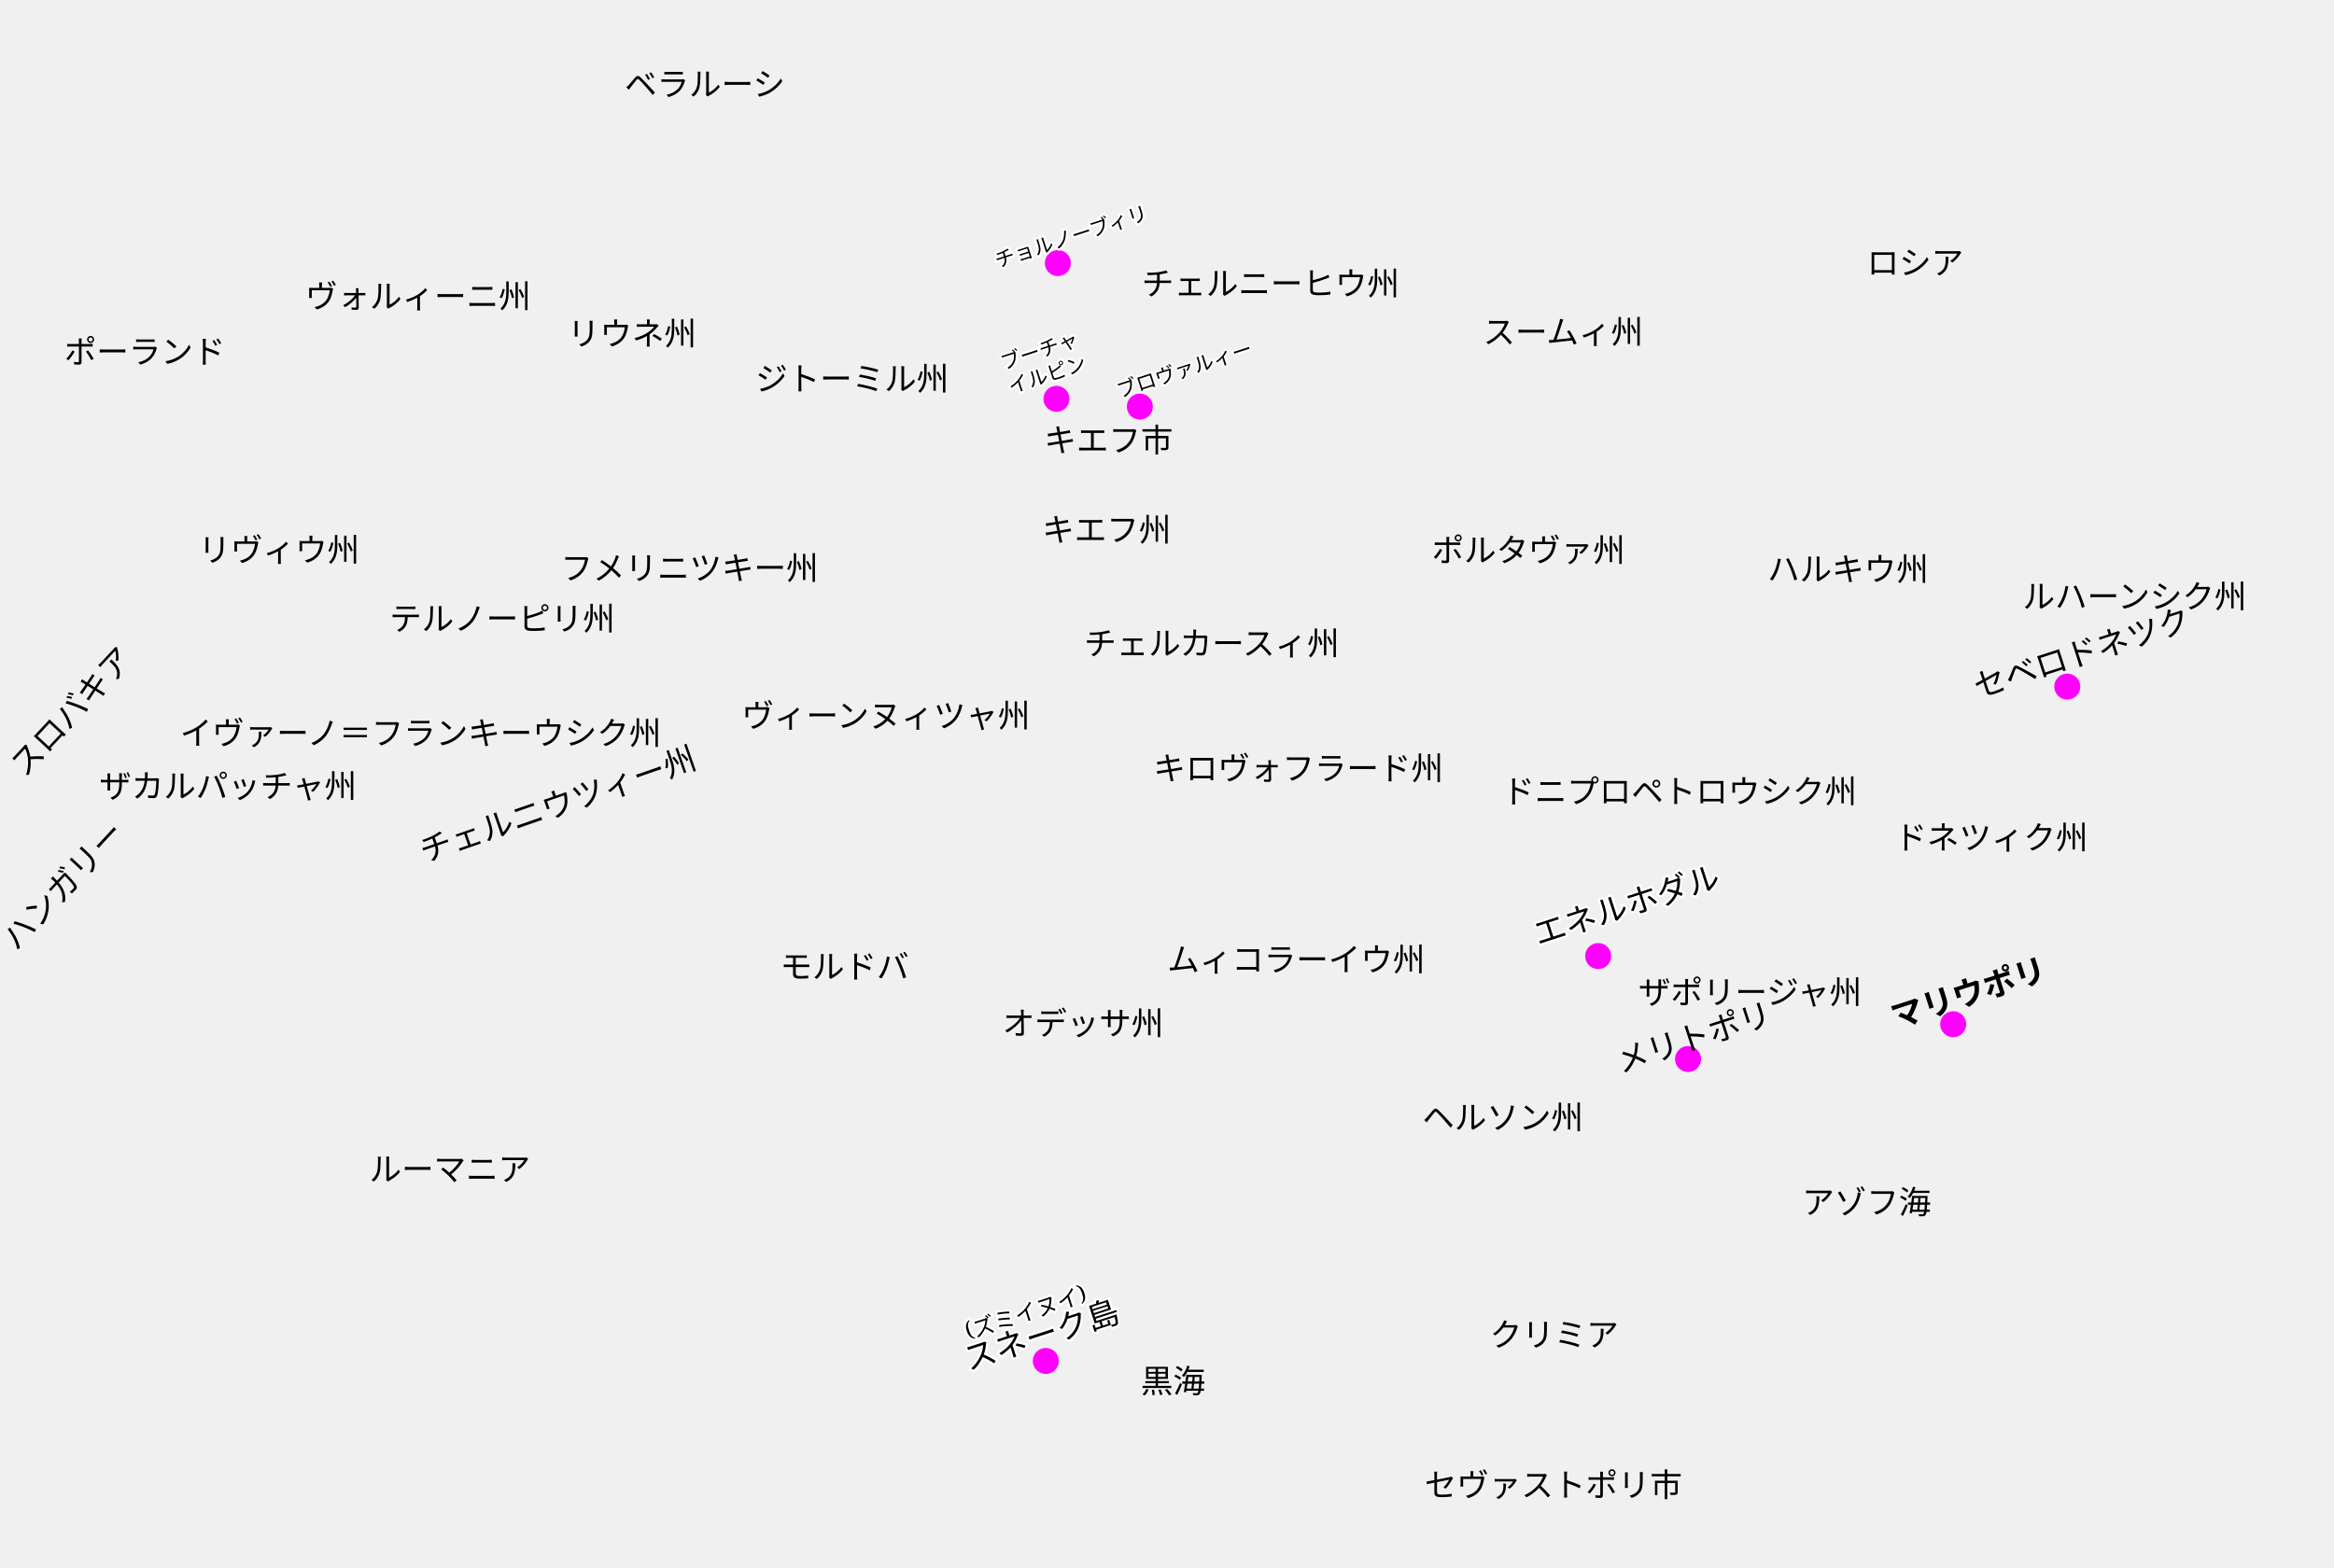
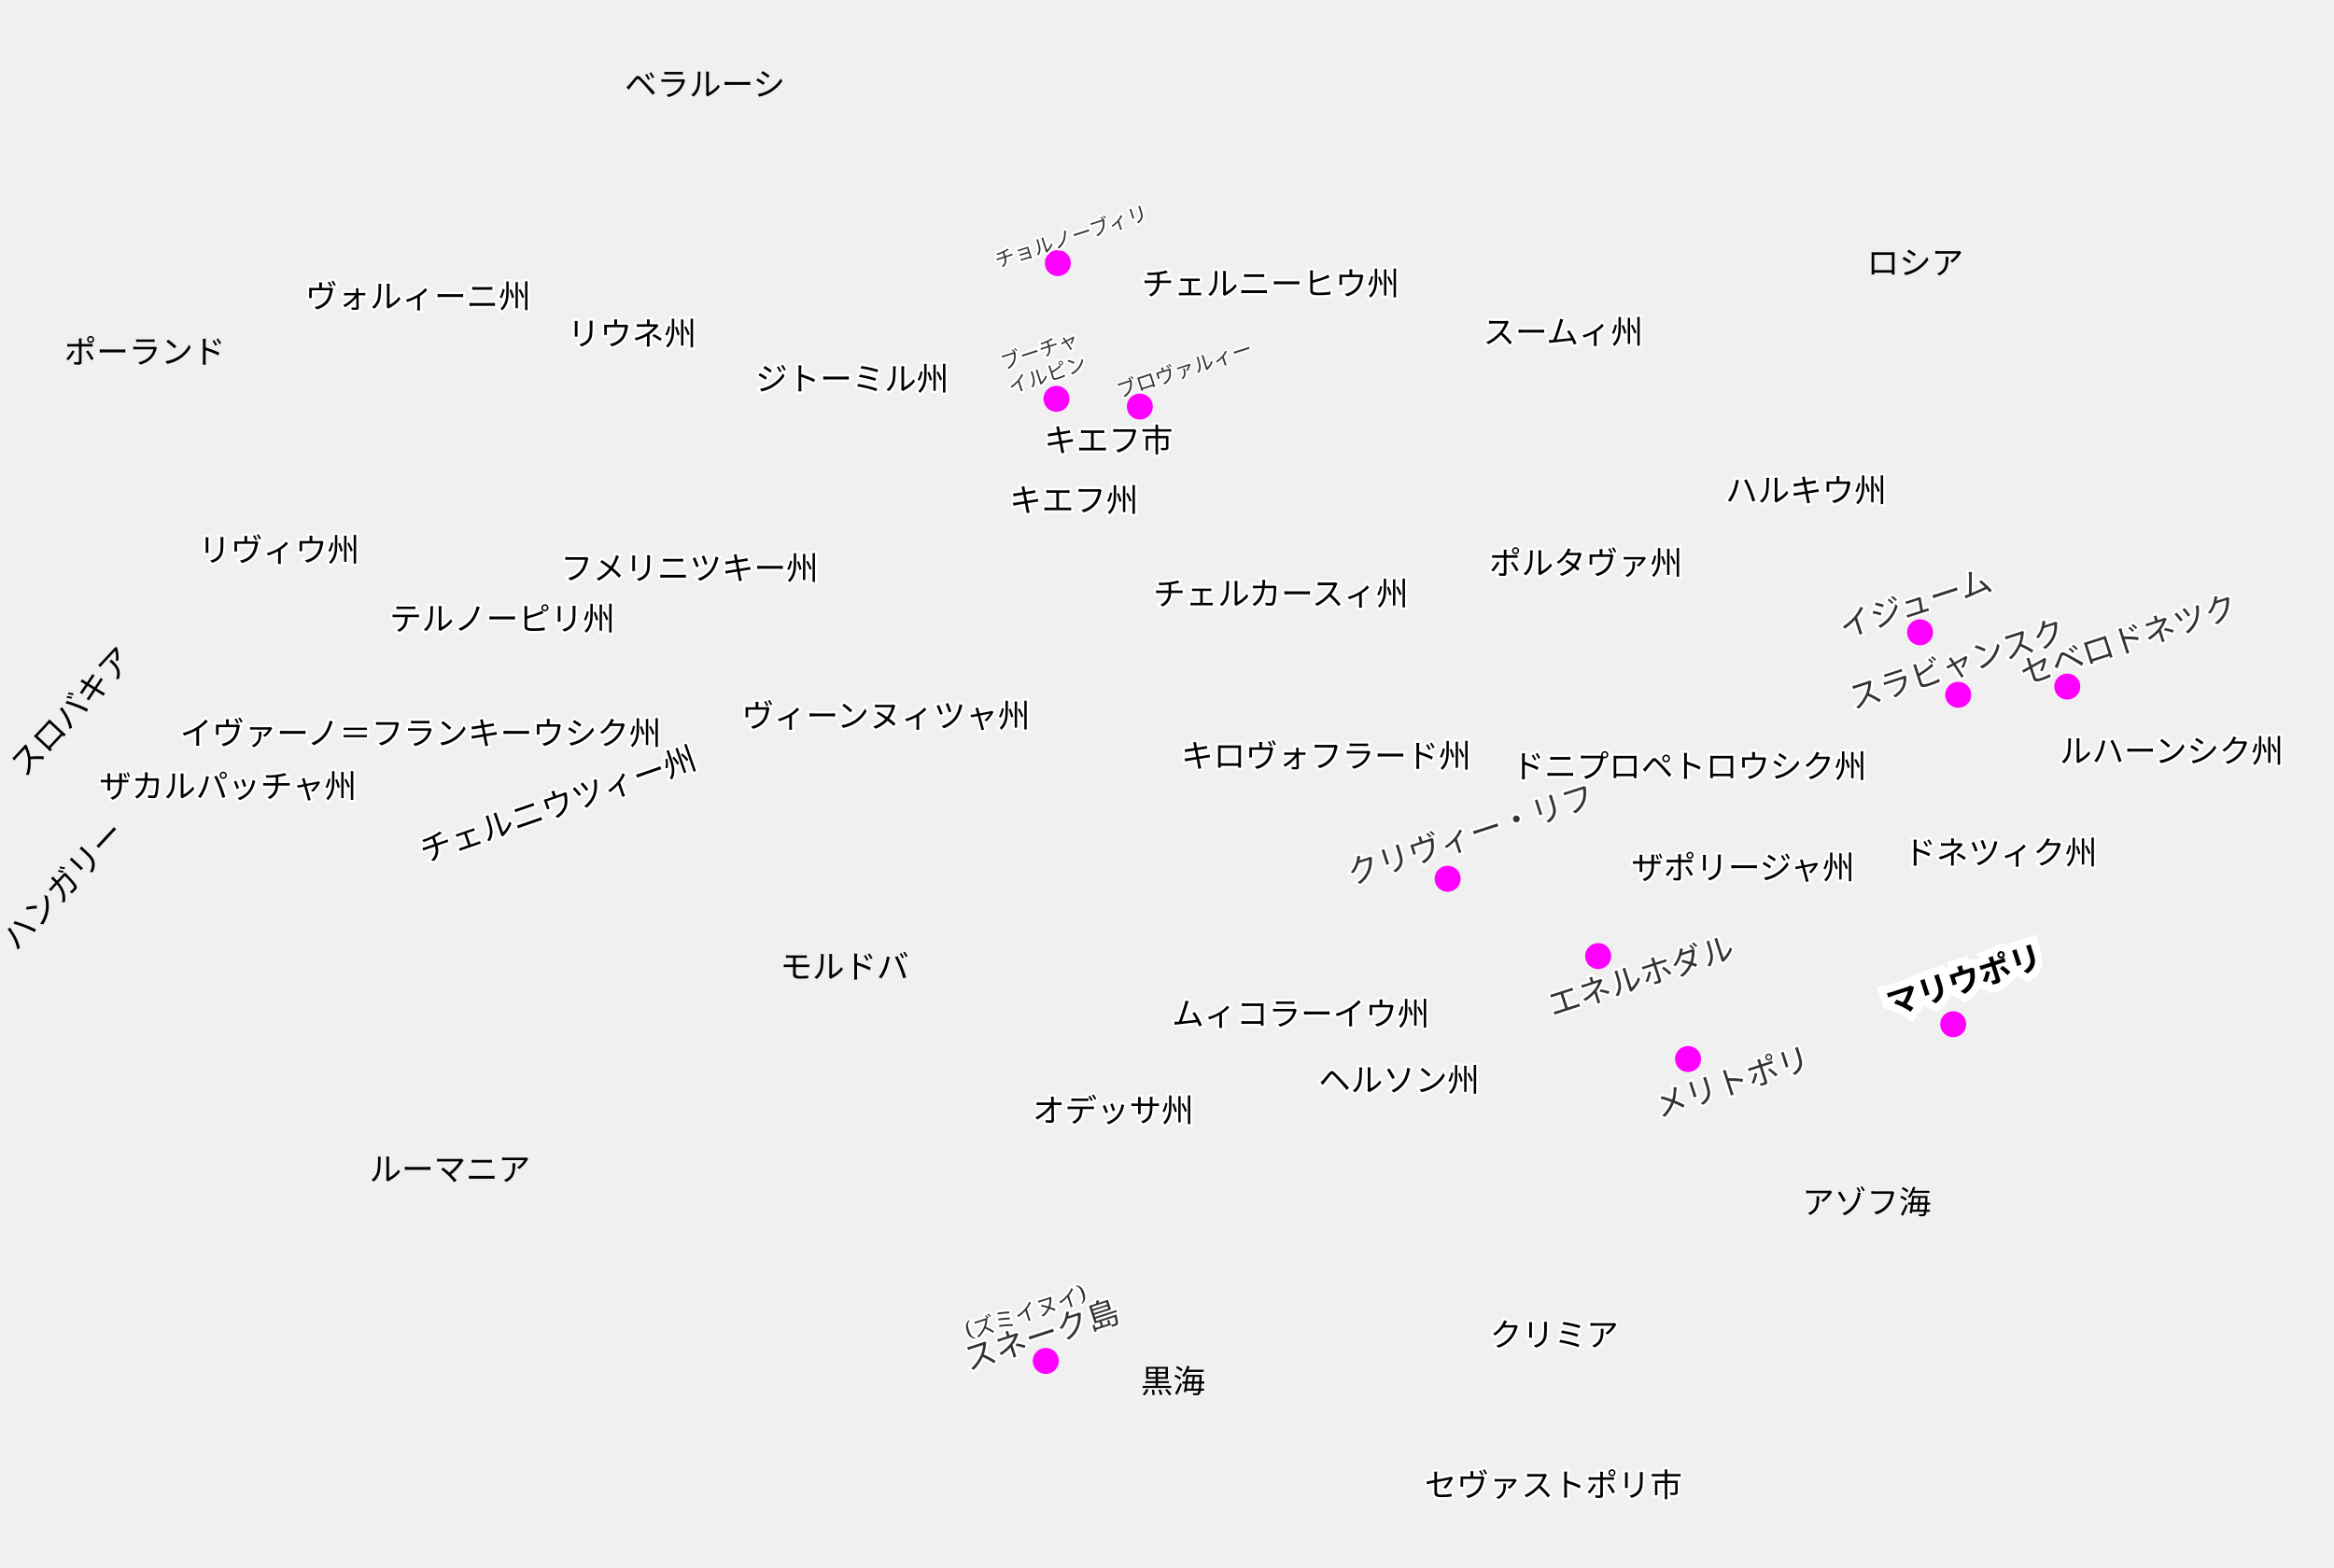
<svg xmlns="http://www.w3.org/2000/svg" version="1.1" id="Ukraine" x="0px" y="0px" width="1545.703px" height="1038.492px" viewBox="0 0 1545.703 1038.492" enable-background="new 0 0 1545.703 1038.492" xml:space="preserve">
  <defs id="defs391" />
  <g id="layer2" style="display:inline">
-     <g id="g1867">
-       <text xml:space="preserve" style="font-style:normal;font-variant:normal;font-weight:normal;font-stretch:normal;font-size:21.333px;line-height:1.25;font-family:sans-serif;-inkscape-font-specification:'sans-serif, Normal';font-variant-ligatures:normal;font-variant-caps:normal;font-variant-numeric:normal;font-variant-east-asian:normal" x="491.257" y="481.766" id="text7483">
+     <g id="g1867" style="stroke:#ffffff;paint-order:markers stroke fill;stroke-width:3;stroke-miterlimit:4;stroke-dasharray:none;stroke-opacity:0.999">
+       <text xml:space="preserve" style="font-style:normal;font-variant:normal;font-weight:normal;font-stretch:normal;font-size:21.333px;line-height:1.25;font-family:sans-serif;-inkscape-font-specification:'sans-serif, Normal';font-variant-ligatures:normal;font-variant-caps:normal;font-variant-numeric:normal;font-variant-east-asian:normal;stroke:#ffffff;paint-order:markers stroke fill;stroke-width:3;stroke-miterlimit:4;stroke-dasharray:none;stroke-opacity:0.999" x="491.257" y="481.766" id="text7483">
        <tspan id="tspan7481" x="491.257" y="481.766">ヴィーンヌィツャ州</tspan>
      </text>
-       <text xml:space="preserve" style="font-style:normal;font-variant:normal;font-weight:normal;font-stretch:normal;font-size:21.333px;line-height:1.25;font-family:sans-serif;-inkscape-font-specification:'sans-serif, Normal';font-variant-ligatures:normal;font-variant-caps:normal;font-variant-numeric:normal;font-variant-east-asian:normal" x="202.252" y="203.974" id="text8931">
+       <text xml:space="preserve" style="font-style:normal;font-variant:normal;font-weight:normal;font-stretch:normal;font-size:21.333px;line-height:1.25;font-family:sans-serif;-inkscape-font-specification:'sans-serif, Normal';font-variant-ligatures:normal;font-variant-caps:normal;font-variant-numeric:normal;font-variant-east-asian:normal;stroke:#ffffff;paint-order:markers stroke fill;stroke-width:3;stroke-miterlimit:4;stroke-dasharray:none;stroke-opacity:0.999" x="202.252" y="203.974" id="text8931">
        <tspan id="tspan8951" x="202.252" y="203.974">ヴォルィーニ州</tspan>
      </text>
-       <text xml:space="preserve" style="font-style:normal;font-variant:normal;font-weight:normal;font-stretch:normal;font-size:21.333px;line-height:1.25;font-family:sans-serif;-inkscape-font-specification:'sans-serif, Normal';font-variant-ligatures:normal;font-variant-caps:normal;font-variant-numeric:normal;font-variant-east-asian:normal" x="995.024" y="531.946" id="text1195">
-         <tspan id="tspan1215" x="995.024" y="531.946">ドニプロペトロウシク州</tspan>
+       <text xml:space="preserve" style="font-style:normal;font-variant:normal;font-weight:normal;font-stretch:normal;font-size:21.333px;line-height:1.25;font-family:sans-serif;-inkscape-font-specification:'sans-serif, Normal';font-variant-ligatures:normal;font-variant-caps:normal;font-variant-numeric:normal;font-variant-east-asian:normal;stroke:#ffffff;paint-order:markers stroke fill;stroke-width:3;stroke-miterlimit:4;stroke-dasharray:none;stroke-opacity:0.999" x="1001.496" y="515.273" id="text1195">
+         <tspan id="tspan1215" x="1001.496" y="515.273">ドニプロペトロウシク州</tspan>
      </text>
-       <text xml:space="preserve" style="font-style:normal;font-variant:normal;font-weight:normal;font-stretch:normal;font-size:21.333px;line-height:1.25;font-family:sans-serif;-inkscape-font-specification:'sans-serif, Normal';font-variant-ligatures:normal;font-variant-caps:normal;font-variant-numeric:normal;font-variant-east-asian:normal" x="1254.782" y="562.503" id="text1219">
-         <tspan id="tspan1239" x="1254.782" y="562.503">ドネツィク州</tspan>
+       <text xml:space="preserve" style="font-style:normal;font-variant:normal;font-weight:normal;font-stretch:normal;font-size:21.333px;line-height:1.25;font-family:sans-serif;-inkscape-font-specification:'sans-serif, Normal';font-variant-ligatures:normal;font-variant-caps:normal;font-variant-numeric:normal;font-variant-east-asian:normal;stroke:#ffffff;paint-order:markers stroke fill;stroke-width:3;stroke-miterlimit:4;stroke-dasharray:none;stroke-opacity:0.999" x="1260.914" y="572.469" id="text1219">
+         <tspan id="tspan1239" x="1260.914" y="572.469">ドネツィク州</tspan>
      </text>
-       <text xml:space="preserve" style="font-style:normal;font-variant:normal;font-weight:normal;font-stretch:normal;font-size:21.333px;line-height:1.25;font-family:sans-serif;-inkscape-font-specification:'sans-serif, Normal';font-variant-ligatures:normal;font-variant-caps:normal;font-variant-numeric:normal;font-variant-east-asian:normal" x="500.346" y="258.593" id="text1243">
+       <text xml:space="preserve" style="font-style:normal;font-variant:normal;font-weight:normal;font-stretch:normal;font-size:21.333px;line-height:1.25;font-family:sans-serif;-inkscape-font-specification:'sans-serif, Normal';font-variant-ligatures:normal;font-variant-caps:normal;font-variant-numeric:normal;font-variant-east-asian:normal;stroke:#ffffff;paint-order:markers stroke fill;stroke-width:3;stroke-miterlimit:4;stroke-dasharray:none;stroke-opacity:0.999" x="500.346" y="258.593" id="text1243">
        <tspan id="tspan1263" x="500.346" y="258.593">ジトーミル州</tspan>
      </text>
-       <text xml:space="preserve" style="font-style:normal;font-variant:normal;font-weight:normal;font-stretch:normal;font-size:21.333px;line-height:1.25;font-family:sans-serif;-inkscape-font-specification:'sans-serif, Normal';font-variant-ligatures:normal;font-variant-caps:normal;font-variant-numeric:normal;font-variant-east-asian:normal" x="65.74" y="528.43" id="text1267">
+       <text xml:space="preserve" style="font-style:normal;font-variant:normal;font-weight:normal;font-stretch:normal;font-size:21.333px;line-height:1.25;font-family:sans-serif;-inkscape-font-specification:'sans-serif, Normal';font-variant-ligatures:normal;font-variant-caps:normal;font-variant-numeric:normal;font-variant-east-asian:normal;stroke:#ffffff;paint-order:markers stroke fill;stroke-width:3;stroke-miterlimit:4;stroke-dasharray:none;stroke-opacity:0.999" x="65.74" y="528.43" id="text1267">
        <tspan id="tspan1287" x="65.74" y="528.43">ザカルパッチャ州</tspan>
      </text>
-       <text xml:space="preserve" style="font-style:normal;font-variant:normal;font-weight:normal;font-stretch:normal;font-size:21.333px;line-height:1.25;font-family:sans-serif;-inkscape-font-specification:'sans-serif, Normal';font-variant-ligatures:normal;font-variant-caps:normal;font-variant-numeric:normal;font-variant-east-asian:normal" x="1085.082" y="664.987" id="text1291">
-         <tspan id="tspan1331" x="1085.082" y="664.987">ザポリージャ州</tspan>
+       <text xml:space="preserve" style="font-style:normal;font-variant:normal;font-weight:normal;font-stretch:normal;font-size:21.333px;line-height:1.25;font-family:sans-serif;-inkscape-font-specification:'sans-serif, Normal';font-variant-ligatures:normal;font-variant-caps:normal;font-variant-numeric:normal;font-variant-east-asian:normal;stroke:#ffffff;paint-order:markers stroke fill;stroke-width:3;stroke-miterlimit:4;stroke-dasharray:none;stroke-opacity:0.999" x="1080.406" y="582.343" id="text1291">
+         <tspan id="tspan1331" x="1080.406" y="582.343">ザポリージャ州</tspan>
      </text>
-       <text xml:space="preserve" style="font-style:normal;font-variant:normal;font-weight:normal;font-stretch:normal;font-size:21.333px;line-height:1.25;font-family:sans-serif;-inkscape-font-specification:'sans-serif, Normal';font-variant-ligatures:normal;font-variant-caps:normal;font-variant-numeric:normal;font-variant-east-asian:normal" x="119.207" y="493.335" id="text1335">
+       <text xml:space="preserve" style="font-style:normal;font-variant:normal;font-weight:normal;font-stretch:normal;font-size:21.333px;line-height:1.25;font-family:sans-serif;-inkscape-font-specification:'sans-serif, Normal';font-variant-ligatures:normal;font-variant-caps:normal;font-variant-numeric:normal;font-variant-east-asian:normal;stroke:#ffffff;paint-order:markers stroke fill;stroke-width:3;stroke-miterlimit:4;stroke-dasharray:none;stroke-opacity:0.999" x="119.207" y="493.335" id="text1335">
        <tspan id="tspan1355" x="119.207" y="493.335">イヴァーノ＝フランキーウシク州</tspan>
      </text>
-       <text xml:space="preserve" style="font-style:normal;font-variant:normal;font-weight:normal;font-stretch:normal;font-size:21.333px;line-height:1.25;font-family:sans-serif;-inkscape-font-specification:'sans-serif, Normal';font-variant-ligatures:normal;font-variant-caps:normal;font-variant-numeric:normal;font-variant-east-asian:normal" x="690.191" y="358.63" id="text1359">
-         <tspan id="tspan1379" x="690.191" y="358.63">キエフ州</tspan>
+       <text xml:space="preserve" style="font-style:normal;font-variant:normal;font-weight:normal;font-stretch:normal;font-size:21.333px;line-height:1.25;font-family:sans-serif;-inkscape-font-specification:'sans-serif, Normal';font-variant-ligatures:normal;font-variant-caps:normal;font-variant-numeric:normal;font-variant-east-asian:normal;stroke:#ffffff;paint-order:markers stroke fill;stroke-width:3;stroke-miterlimit:4;stroke-dasharray:none;stroke-opacity:0.999" x="668.523" y="338.948" id="text1359">
+         <tspan id="tspan1379" x="668.523" y="338.948">キエフ州</tspan>
      </text>
-       <text xml:space="preserve" style="font-style:normal;font-variant:normal;font-weight:normal;font-stretch:normal;font-size:21.333px;line-height:1.25;font-family:sans-serif;-inkscape-font-specification:'sans-serif, Normal';font-variant-ligatures:normal;font-variant-caps:normal;font-variant-numeric:normal;font-variant-east-asian:normal" x="763.84" y="516.652" id="text1383">
-         <tspan id="tspan1403" x="763.84" y="516.652">キロヴォフラード州</tspan>
+       <text xml:space="preserve" style="font-style:normal;font-variant:normal;font-weight:normal;font-stretch:normal;font-size:21.333px;line-height:1.25;font-family:sans-serif;-inkscape-font-specification:'sans-serif, Normal';font-variant-ligatures:normal;font-variant-caps:normal;font-variant-numeric:normal;font-variant-east-asian:normal;stroke:#ffffff;paint-order:markers stroke fill;stroke-width:3;stroke-miterlimit:4;stroke-dasharray:none;stroke-opacity:0.999" x="782.203" y="508.369" id="text1383">
+         <tspan id="tspan1403" x="782.203" y="508.369">キロヴォフラード州</tspan>
      </text>
-       <text xml:space="preserve" style="font-style:normal;font-variant:normal;font-weight:normal;font-stretch:normal;font-size:21.333px;line-height:1.25;font-family:sans-serif;-inkscape-font-specification:'sans-serif, Normal';font-variant-ligatures:normal;font-variant-caps:normal;font-variant-numeric:normal;font-variant-east-asian:normal" x="1339.563" y="402.807" id="text1407">
-         <tspan id="tspan1427" x="1339.563" y="402.807">ルハーンシク州</tspan>
+       <text xml:space="preserve" style="font-style:normal;font-variant:normal;font-weight:normal;font-stretch:normal;font-size:21.333px;line-height:1.25;font-family:sans-serif;-inkscape-font-specification:'sans-serif, Normal';font-variant-ligatures:normal;font-variant-caps:normal;font-variant-numeric:normal;font-variant-east-asian:normal;stroke:#ffffff;paint-order:markers stroke fill;stroke-width:3;stroke-miterlimit:4;stroke-dasharray:none;stroke-opacity:0.999" x="1363.993" y="505.118" id="text1407">
+         <tspan id="tspan1427" x="1363.993" y="505.118">ルハーンシク州</tspan>
      </text>
-       <text xml:space="preserve" style="font-style:normal;font-variant:normal;font-weight:normal;font-stretch:normal;font-size:21.333px;line-height:1.25;font-family:sans-serif;-inkscape-font-specification:'sans-serif, Normal';font-variant-ligatures:normal;font-variant-caps:normal;font-variant-numeric:normal;font-variant-east-asian:normal" x="131.422" y="371.924" id="text1431">
+       <text xml:space="preserve" style="font-style:normal;font-variant:normal;font-weight:normal;font-stretch:normal;font-size:21.333px;line-height:1.25;font-family:sans-serif;-inkscape-font-specification:'sans-serif, Normal';font-variant-ligatures:normal;font-variant-caps:normal;font-variant-numeric:normal;font-variant-east-asian:normal;stroke:#ffffff;paint-order:markers stroke fill;stroke-width:3;stroke-miterlimit:4;stroke-dasharray:none;stroke-opacity:0.999" x="131.422" y="371.924" id="text1431">
        <tspan id="tspan1451" x="131.422" y="371.924">リヴィウ州</tspan>
      </text>
-       <text xml:space="preserve" style="font-style:normal;font-variant:normal;font-weight:normal;font-stretch:normal;font-size:21.333px;line-height:1.25;font-family:sans-serif;-inkscape-font-specification:'sans-serif, Normal';font-variant-ligatures:normal;font-variant-caps:normal;font-variant-numeric:normal;font-variant-east-asian:normal" x="773.058" y="643.322" id="text1455">
-         <tspan id="tspan1475" x="773.058" y="643.322">ムィコラーイウ州</tspan>
+       <text xml:space="preserve" style="font-style:normal;font-variant:normal;font-weight:normal;font-stretch:normal;font-size:21.333px;line-height:1.25;font-family:sans-serif;-inkscape-font-specification:'sans-serif, Normal';font-variant-ligatures:normal;font-variant-caps:normal;font-variant-numeric:normal;font-variant-east-asian:normal;stroke:#ffffff;paint-order:markers stroke fill;stroke-width:3;stroke-miterlimit:4;stroke-dasharray:none;stroke-opacity:0.999" x="776.074" y="679.225" id="text1455">
+         <tspan id="tspan1475" x="776.074" y="679.225">ムィコラーイウ州</tspan>
      </text>
-       <text xml:space="preserve" style="font-style:normal;font-variant:normal;font-weight:normal;font-stretch:normal;font-size:21.333px;line-height:1.25;font-family:sans-serif;-inkscape-font-specification:'sans-serif, Normal';font-variant-ligatures:normal;font-variant-caps:normal;font-variant-numeric:normal;font-variant-east-asian:normal" x="663.91" y="685.571" id="text1479">
-         <tspan id="tspan1499" x="663.91" y="685.571">オデッサ州</tspan>
+       <text xml:space="preserve" style="font-style:normal;font-variant:normal;font-weight:normal;font-stretch:normal;font-size:21.333px;line-height:1.25;font-family:sans-serif;-inkscape-font-specification:'sans-serif, Normal';font-variant-ligatures:normal;font-variant-caps:normal;font-variant-numeric:normal;font-variant-east-asian:normal;stroke:#ffffff;paint-order:markers stroke fill;stroke-width:3;stroke-miterlimit:4;stroke-dasharray:none;stroke-opacity:0.999" x="683.856" y="743.208" id="text1479">
+         <tspan id="tspan1499" x="683.856" y="743.208">オデッサ州</tspan>
      </text>
-       <text xml:space="preserve" style="font-style:normal;font-variant:normal;font-weight:normal;font-stretch:normal;font-size:21.333px;line-height:1.25;font-family:sans-serif;-inkscape-font-specification:'sans-serif, Normal';font-variant-ligatures:normal;font-variant-caps:normal;font-variant-numeric:normal;font-variant-east-asian:normal" x="948.234" y="372.12" id="text1503">
-         <tspan id="tspan1523" x="948.234" y="372.12">ポルタヴァ州</tspan>
+       <text xml:space="preserve" style="font-style:normal;font-variant:normal;font-weight:normal;font-stretch:normal;font-size:21.333px;line-height:1.25;font-family:sans-serif;-inkscape-font-specification:'sans-serif, Normal';font-variant-ligatures:normal;font-variant-caps:normal;font-variant-numeric:normal;font-variant-east-asian:normal;stroke:#ffffff;paint-order:markers stroke fill;stroke-width:3;stroke-miterlimit:4;stroke-dasharray:none;stroke-opacity:0.999" x="986.23" y="380.581" id="text1503">
+         <tspan id="tspan1523" x="986.23" y="380.581">ポルタヴァ州</tspan>
      </text>
-       <text xml:space="preserve" style="font-style:normal;font-variant:normal;font-weight:normal;font-stretch:normal;font-size:21.333px;line-height:1.25;font-family:sans-serif;-inkscape-font-specification:'sans-serif, Normal';font-variant-ligatures:normal;font-variant-caps:normal;font-variant-numeric:normal;font-variant-east-asian:normal" x="375.885" y="228.681" id="text1527">
+       <text xml:space="preserve" style="font-style:normal;font-variant:normal;font-weight:normal;font-stretch:normal;font-size:21.333px;line-height:1.25;font-family:sans-serif;-inkscape-font-specification:'sans-serif, Normal';font-variant-ligatures:normal;font-variant-caps:normal;font-variant-numeric:normal;font-variant-east-asian:normal;stroke:#ffffff;paint-order:markers stroke fill;stroke-width:3;stroke-miterlimit:4;stroke-dasharray:none;stroke-opacity:0.999" x="375.885" y="228.681" id="text1527">
        <tspan id="tspan1547" x="375.885" y="228.681">リウネ州</tspan>
      </text>
-       <text xml:space="preserve" style="font-style:normal;font-variant:normal;font-weight:normal;font-stretch:normal;font-size:21.333px;line-height:1.25;font-family:sans-serif;-inkscape-font-specification:'sans-serif, Normal';font-variant-ligatures:normal;font-variant-caps:normal;font-variant-numeric:normal;font-variant-east-asian:normal" x="982.135" y="227.566" id="text1551">
+       <text xml:space="preserve" style="font-style:normal;font-variant:normal;font-weight:normal;font-stretch:normal;font-size:21.333px;line-height:1.25;font-family:sans-serif;-inkscape-font-specification:'sans-serif, Normal';font-variant-ligatures:normal;font-variant-caps:normal;font-variant-numeric:normal;font-variant-east-asian:normal;stroke:#ffffff;paint-order:markers stroke fill;stroke-width:3;stroke-miterlimit:4;stroke-dasharray:none;stroke-opacity:0.999" x="982.135" y="227.566" id="text1551">
        <tspan id="tspan1571" x="982.135" y="227.566">スームィ州</tspan>
      </text>
-       <text xml:space="preserve" style="font-style:normal;font-variant:normal;font-weight:normal;font-stretch:normal;font-size:21.333px;line-height:1.25;font-family:sans-serif;-inkscape-font-specification:'sans-serif, Normal';font-variant-ligatures:normal;font-variant-caps:normal;font-variant-numeric:normal;font-variant-east-asian:normal" x="257.95" y="417.523" id="text1575">
+       <text xml:space="preserve" style="font-style:normal;font-variant:normal;font-weight:normal;font-stretch:normal;font-size:21.333px;line-height:1.25;font-family:sans-serif;-inkscape-font-specification:'sans-serif, Normal';font-variant-ligatures:normal;font-variant-caps:normal;font-variant-numeric:normal;font-variant-east-asian:normal;stroke:#ffffff;paint-order:markers stroke fill;stroke-width:3;stroke-miterlimit:4;stroke-dasharray:none;stroke-opacity:0.999" x="257.95" y="417.523" id="text1575">
        <tspan id="tspan1595" x="257.95" y="417.523">テルノーピリ州</tspan>
      </text>
-       <text xml:space="preserve" style="font-style:normal;font-variant:normal;font-weight:normal;font-stretch:normal;font-size:21.333px;line-height:1.25;font-family:sans-serif;-inkscape-font-specification:'sans-serif, Normal';font-variant-ligatures:normal;font-variant-caps:normal;font-variant-numeric:normal;font-variant-east-asian:normal" x="1170.508" y="384.698" id="text1599">
-         <tspan id="tspan1619" x="1170.508" y="384.698">ハルキウ州</tspan>
+       <text xml:space="preserve" style="font-style:normal;font-variant:normal;font-weight:normal;font-stretch:normal;font-size:21.333px;line-height:1.25;font-family:sans-serif;-inkscape-font-specification:'sans-serif, Normal';font-variant-ligatures:normal;font-variant-caps:normal;font-variant-numeric:normal;font-variant-east-asian:normal;stroke:#ffffff;paint-order:markers stroke fill;stroke-width:3;stroke-miterlimit:4;stroke-dasharray:none;stroke-opacity:0.999" x="1142.711" y="332.494" id="text1599">
+         <tspan id="tspan1619" x="1142.711" y="332.494">ハルキウ州</tspan>
      </text>
-       <text xml:space="preserve" style="font-style:normal;font-variant:normal;font-weight:normal;font-stretch:normal;font-size:21.333px;line-height:1.25;font-family:sans-serif;-inkscape-font-specification:'sans-serif, Normal';font-variant-ligatures:normal;font-variant-caps:normal;font-variant-numeric:normal;font-variant-east-asian:normal" x="941.878" y="747.952" id="text1623">
-         <tspan id="tspan1643" x="941.878" y="747.952">ヘルソン州</tspan>
+       <text xml:space="preserve" style="font-style:normal;font-variant:normal;font-weight:normal;font-stretch:normal;font-size:21.333px;line-height:1.25;font-family:sans-serif;-inkscape-font-specification:'sans-serif, Normal';font-variant-ligatures:normal;font-variant-caps:normal;font-variant-numeric:normal;font-variant-east-asian:normal;stroke:#ffffff;paint-order:markers stroke fill;stroke-width:3;stroke-miterlimit:4;stroke-dasharray:none;stroke-opacity:0.999" x="873.173" y="723.079" id="text1623">
+         <tspan id="tspan1643" x="873.173" y="723.079">ヘルソン州</tspan>
      </text>
-       <text xml:space="preserve" style="font-style:normal;font-variant:normal;font-weight:normal;font-stretch:normal;font-size:21.333px;line-height:1.25;font-family:sans-serif;-inkscape-font-specification:'sans-serif, Normal';font-variant-ligatures:normal;font-variant-caps:normal;font-variant-numeric:normal;font-variant-east-asian:normal" x="371.296" y="384.008" id="text1647">
+       <text xml:space="preserve" style="font-style:normal;font-variant:normal;font-weight:normal;font-stretch:normal;font-size:21.333px;line-height:1.25;font-family:sans-serif;-inkscape-font-specification:'sans-serif, Normal';font-variant-ligatures:normal;font-variant-caps:normal;font-variant-numeric:normal;font-variant-east-asian:normal;stroke:#ffffff;paint-order:markers stroke fill;stroke-width:3;stroke-miterlimit:4;stroke-dasharray:none;stroke-opacity:0.999" x="371.296" y="384.008" id="text1647">
        <tspan id="tspan1667" x="371.296" y="384.008">フメリニツキー州</tspan>
      </text>
-       <text xml:space="preserve" style="font-style:normal;font-variant:normal;font-weight:normal;font-stretch:normal;font-size:21.333px;line-height:1.25;font-family:sans-serif;-inkscape-font-specification:'sans-serif, Normal';font-variant-ligatures:normal;font-variant-caps:normal;font-variant-numeric:normal;font-variant-east-asian:normal" x="717.998" y="433.881" id="text1671">
-         <tspan id="tspan1691" x="717.998" y="433.881">チェルカースィ州</tspan>
+       <text xml:space="preserve" style="font-style:normal;font-variant:normal;font-weight:normal;font-stretch:normal;font-size:21.333px;line-height:1.25;font-family:sans-serif;-inkscape-font-specification:'sans-serif, Normal';font-variant-ligatures:normal;font-variant-caps:normal;font-variant-numeric:normal;font-variant-east-asian:normal;stroke:#ffffff;paint-order:markers stroke fill;stroke-width:3;stroke-miterlimit:4;stroke-dasharray:none;stroke-opacity:0.999" x="763.729" y="400.882" id="text1671">
+         <tspan id="tspan1691" x="763.729" y="400.882">チェルカースィ州</tspan>
      </text>
-       <text xml:space="preserve" style="font-style:normal;font-variant:normal;font-weight:normal;font-stretch:normal;font-size:21.333px;line-height:1.25;font-family:sans-serif;-inkscape-font-specification:'sans-serif, Normal';font-variant-ligatures:normal;font-variant-caps:normal;font-variant-numeric:normal;font-variant-east-asian:normal" x="77.957" y="632.242" id="text1695" transform="rotate(-19.1618)">
+       <text xml:space="preserve" style="font-style:normal;font-variant:normal;font-weight:normal;font-stretch:normal;font-size:21.333px;line-height:1.25;font-family:sans-serif;-inkscape-font-specification:'sans-serif, Normal';font-variant-ligatures:normal;font-variant-caps:normal;font-variant-numeric:normal;font-variant-east-asian:normal;stroke:#ffffff;paint-order:markers stroke fill;stroke-width:3;stroke-miterlimit:4;stroke-dasharray:none;stroke-opacity:0.999" x="77.957" y="632.242" id="text1695" transform="rotate(-19.1618)">
        <tspan id="tspan1715" x="77.957" y="632.242">チェルニウツィー州</tspan>
      </text>
-       <text xml:space="preserve" style="font-style:normal;font-variant:normal;font-weight:normal;font-stretch:normal;font-size:21.333px;line-height:1.25;font-family:sans-serif;-inkscape-font-specification:'sans-serif, Normal';font-variant-ligatures:normal;font-variant-caps:normal;font-variant-numeric:normal;font-variant-east-asian:normal" x="756.099" y="195.517" id="text1719">
+       <text xml:space="preserve" style="font-style:normal;font-variant:normal;font-weight:normal;font-stretch:normal;font-size:21.333px;line-height:1.25;font-family:sans-serif;-inkscape-font-specification:'sans-serif, Normal';font-variant-ligatures:normal;font-variant-caps:normal;font-variant-numeric:normal;font-variant-east-asian:normal;stroke:#ffffff;paint-order:markers stroke fill;stroke-width:3;stroke-miterlimit:4;stroke-dasharray:none;stroke-opacity:0.999" x="756.099" y="195.517" id="text1719">
        <tspan id="tspan1739" x="756.099" y="195.517">チェルニーヒウ州</tspan>
      </text>
-       <text xml:space="preserve" style="font-style:normal;font-variant:normal;font-weight:normal;font-stretch:normal;font-size:21.333px;line-height:1.25;font-family:sans-serif;-inkscape-font-specification:'sans-serif, Normal';font-variant-ligatures:normal;font-variant-caps:normal;font-variant-numeric:normal;font-variant-east-asian:normal" x="691.499" y="299.279" id="text1743">
+       <text xml:space="preserve" style="font-style:normal;font-variant:normal;font-weight:normal;font-stretch:normal;font-size:21.333px;line-height:1.25;font-family:sans-serif;-inkscape-font-specification:'sans-serif, Normal';font-variant-ligatures:normal;font-variant-caps:normal;font-variant-numeric:normal;font-variant-east-asian:normal;stroke:#ffffff;paint-order:markers stroke fill;stroke-width:3;stroke-miterlimit:4;stroke-dasharray:none;stroke-opacity:0.999" x="691.499" y="299.279" id="text1743">
        <tspan id="tspan1763" x="691.499" y="299.279">キエフ市</tspan>
      </text>
-       <text xml:space="preserve" style="font-style:normal;font-variant:normal;font-weight:normal;font-stretch:normal;font-size:21.333px;line-height:1.25;font-family:sans-serif;-inkscape-font-specification:'sans-serif, Normal';font-variant-ligatures:normal;font-variant-caps:normal;font-variant-numeric:normal;font-variant-east-asian:normal" x="986.62" y="891.856" id="text1767">
+       <text xml:space="preserve" style="font-style:normal;font-variant:normal;font-weight:normal;font-stretch:normal;font-size:21.333px;line-height:1.25;font-family:sans-serif;-inkscape-font-specification:'sans-serif, Normal';font-variant-ligatures:normal;font-variant-caps:normal;font-variant-numeric:normal;font-variant-east-asian:normal;stroke:#ffffff;paint-order:markers stroke fill;stroke-width:3;stroke-miterlimit:4;stroke-dasharray:none;stroke-opacity:0.999" x="986.62" y="891.856" id="text1767">
        <tspan id="tspan1787" x="986.62" y="891.856">クリミア</tspan>
      </text>
-       <text xml:space="preserve" style="font-style:normal;font-variant:normal;font-weight:normal;font-stretch:normal;font-size:21.333px;line-height:1.25;font-family:sans-serif;-inkscape-font-specification:'sans-serif, Normal';font-variant-ligatures:normal;font-variant-caps:normal;font-variant-numeric:normal;font-variant-east-asian:normal" x="943.411" y="991.389" id="text1791">
+       <text xml:space="preserve" style="font-style:normal;font-variant:normal;font-weight:normal;font-stretch:normal;font-size:21.333px;line-height:1.25;font-family:sans-serif;-inkscape-font-specification:'sans-serif, Normal';font-variant-ligatures:normal;font-variant-caps:normal;font-variant-numeric:normal;font-variant-east-asian:normal;stroke:#ffffff;paint-order:markers stroke fill;stroke-width:3;stroke-miterlimit:4;stroke-dasharray:none;stroke-opacity:0.999" x="943.411" y="991.389" id="text1791">
        <tspan id="tspan1811" x="943.411" y="991.389">セヴァストポリ市</tspan>
      </text>
    </g>
-     <text xml:space="preserve" style="font-style:normal;font-variant:normal;font-weight:normal;font-stretch:normal;font-size:21.333px;line-height:1.25;font-family:serif;-inkscape-font-specification:'serif, Normal';font-variant-ligatures:normal;font-variant-caps:normal;font-variant-numeric:normal;font-variant-east-asian:normal" x="755.5" y="922.61" id="text1767-3">
+     <text xml:space="preserve" style="font-style:normal;font-variant:normal;font-weight:normal;font-stretch:normal;font-size:21.333px;line-height:1.25;font-family:serif;-inkscape-font-specification:'serif, Normal';font-variant-ligatures:normal;font-variant-caps:normal;font-variant-numeric:normal;font-variant-east-asian:normal;fill:#000000;stroke:#ffffff;paint-order:markers stroke fill" x="755.5" y="922.61" id="text1767-3">
      <tspan id="tspan2034" x="755.5" y="922.61">黒海</tspan>
    </text>
-     <text xml:space="preserve" style="font-style:normal;font-variant:normal;font-weight:normal;font-stretch:normal;font-size:21.333px;line-height:1.25;font-family:serif;-inkscape-font-specification:'serif, Normal';font-variant-ligatures:normal;font-variant-caps:normal;font-variant-numeric:normal;font-variant-east-asian:normal" x="1193.487" y="804.062" id="text4954">
+     <text xml:space="preserve" style="font-style:normal;font-variant:normal;font-weight:normal;font-stretch:normal;font-size:21.333px;line-height:1.25;font-family:serif;-inkscape-font-specification:'serif, Normal';font-variant-ligatures:normal;font-variant-caps:normal;font-variant-numeric:normal;font-variant-east-asian:normal;fill:#000000;stroke:#ffffff;paint-order:markers stroke fill" x="1193.487" y="804.062" id="text4954">
      <tspan id="tspan4974" x="1193.487" y="804.062">アゾフ海</tspan>
    </text>
    <text xml:space="preserve" style="font-style:normal;font-variant:normal;font-weight:normal;font-stretch:normal;font-size:21.333px;line-height:1.25;font-family:serif;-inkscape-font-specification:'serif, Normal';font-variant-ligatures:normal;font-variant-caps:normal;font-variant-numeric:normal;font-variant-east-asian:normal" x="516.609" y="647.976" id="text4978">
      <tspan id="tspan4998" x="516.609" y="647.976">モルドバ</tspan>
    </text>
    <text xml:space="preserve" style="font-style:normal;font-variant:normal;font-weight:normal;font-stretch:normal;font-size:21.333px;line-height:1.25;font-family:serif;-inkscape-font-specification:'serif, Normal';font-variant-ligatures:normal;font-variant-caps:normal;font-variant-numeric:normal;font-variant-east-asian:normal" x="244.592" y="782.182" id="text5002">
      <tspan id="tspan5022" x="244.592" y="782.182">ルーマニア</tspan>
    </text>
    <text xml:space="preserve" style="font-style:normal;font-variant:normal;font-weight:normal;font-stretch:normal;font-size:21.333px;line-height:1.25;font-family:serif;-inkscape-font-specification:'serif, Normal';font-variant-ligatures:normal;font-variant-caps:normal;font-variant-numeric:normal;font-variant-east-asian:normal" x="42.557" y="240.654" id="text5026">
      <tspan id="tspan5046" x="42.557" y="240.654">ポーランド</tspan>
    </text>
    <text xml:space="preserve" style="font-style:normal;font-variant:normal;font-weight:normal;font-stretch:normal;font-size:21.333px;line-height:1.25;font-family:serif;-inkscape-font-specification:'serif, Normal';font-variant-ligatures:normal;font-variant-caps:normal;font-variant-numeric:normal;font-variant-east-asian:normal" x="-366.25" y="363.193" id="text5050" transform="rotate(-47.06586)">
      <tspan id="tspan5070" x="-366.25" y="363.193">スロバキア</tspan>
    </text>
    <text xml:space="preserve" style="font-style:normal;font-variant:normal;font-weight:normal;font-stretch:normal;font-size:21.333px;line-height:1.25;font-family:serif;-inkscape-font-specification:'serif, Normal';font-variant-ligatures:normal;font-variant-caps:normal;font-variant-numeric:normal;font-variant-east-asian:normal" x="-454.232" y="437.669" id="text5074" transform="rotate(-47.06586)">
      <tspan id="tspan5094" x="-454.232" y="437.669">ハンガリー</tspan>
    </text>
    <text xml:space="preserve" style="font-style:normal;font-variant:normal;font-weight:normal;font-stretch:normal;font-size:21.333px;line-height:1.25;font-family:serif;-inkscape-font-specification:'serif, Normal';font-variant-ligatures:normal;font-variant-caps:normal;font-variant-numeric:normal;font-variant-east-asian:normal" x="413.707" y="63.439" id="text5098">
      <tspan id="tspan5118" x="413.707" y="63.439">ベラルーシ</tspan>
    </text>
    <text xml:space="preserve" style="font-style:normal;font-variant:normal;font-weight:normal;font-stretch:normal;font-size:21.333px;line-height:1.25;font-family:serif;-inkscape-font-specification:'serif, Normal';font-variant-ligatures:normal;font-variant-caps:normal;font-variant-numeric:normal;font-variant-east-asian:normal" x="1236.349" y="181.699" id="text5122">
      <tspan id="tspan5142" x="1236.349" y="181.699">ロシア</tspan>
    </text>
    <circle style="opacity:1;fill:#ff00ff;stroke-width:1.89;stroke-linecap:square;stroke-linejoin:round" id="path1302" cx="1293.518" cy="678.481" r="8.62" />
-     <text xml:space="preserve" style="font-style:normal;font-variant:normal;font-weight:normal;font-stretch:normal;font-size:21.333px;line-height:1.25;font-family:serif;-inkscape-font-specification:'serif, Normal';font-variant-ligatures:normal;font-variant-caps:normal;font-variant-numeric:normal;font-variant-east-asian:normal" x="983.6" y="1035.711" id="text1440" transform="rotate(-17.97846)">
-       <tspan id="tspan1460" x="983.6" y="1035.711" style="font-style:normal;font-variant:normal;font-weight:bold;font-stretch:normal;font-family:serif;-inkscape-font-specification:'serif Bold'">マリウポリ</tspan>
+     <text xml:space="preserve" style="font-style:normal;font-variant:normal;font-weight:normal;font-stretch:normal;font-size:21.333px;line-height:1.25;font-family:serif;-inkscape-font-specification:'serif, Normal';font-variant-ligatures:normal;font-variant-caps:normal;font-variant-numeric:normal;font-variant-east-asian:normal;fill:#000000;stroke:#ffffff;stroke-width:10;stroke-miterlimit:4;stroke-dasharray:none;paint-order:markers stroke fill" x="983.578" y="1026.685" id="text1440" transform="rotate(-17.97846)">
+       <tspan id="tspan1460" x="983.578" y="1026.685" style="font-style:normal;font-variant:normal;font-weight:bold;font-stretch:normal;font-family:serif;-inkscape-font-specification:'serif Bold';fill:#000000;stroke:#ffffff;stroke-width:10;stroke-miterlimit:4;stroke-dasharray:none;paint-order:markers stroke fill">マリウポリ</tspan>
    </text>
    <circle style="opacity:1;fill:#ff00ff;stroke-width:1.89;stroke-linecap:square;stroke-linejoin:round" id="circle6268" cx="1117.923" cy="701.544" r="8.62" />
-     <text xml:space="preserve" style="font-style:normal;font-variant:normal;font-weight:normal;font-stretch:normal;font-size:21.333px;line-height:1.25;font-family:serif;-inkscape-font-specification:'serif, Normal';font-variant-ligatures:normal;font-variant-caps:normal;font-variant-numeric:normal;font-variant-east-asian:normal" x="801.419" y="1007.514" id="text6272" transform="rotate(-17.97846)">
-       <tspan id="tspan6292" x="801.419" y="1007.514">メリトポリ</tspan>
+     <text xml:space="preserve" style="font-style:normal;font-variant:normal;font-weight:normal;font-stretch:normal;font-size:21.333px;line-height:1.25;font-family:serif;-inkscape-font-specification:'serif, Normal';font-variant-ligatures:normal;font-variant-caps:normal;font-variant-numeric:normal;font-variant-east-asian:normal;fill:#333333;stroke:#ffffff;stroke-width:3;stroke-miterlimit:4;stroke-dasharray:none;paint-order:markers stroke fill" x="816.555" y="1043.4" id="text6272" transform="rotate(-17.97846)">
+       <tspan id="tspan6292" x="816.555" y="1043.4">メリトポリ</tspan>
    </text>
    <circle style="opacity:1;fill:#ff00ff;stroke-width:1.89;stroke-linecap:square;stroke-linejoin:round" id="circle6294" cx="1058.393" cy="633.334" r="8.62" />
-     <text xml:space="preserve" style="font-style:normal;font-variant:normal;font-weight:normal;font-stretch:normal;font-size:21.333px;line-height:1.25;font-family:serif;-inkscape-font-specification:'serif, Normal';font-variant-ligatures:normal;font-variant-caps:normal;font-variant-numeric:normal;font-variant-east-asian:normal;fill:#000000;stroke:#ffffff;stroke-width:3;stroke-linejoin:round;stroke-miterlimit:4;stroke-dasharray:none;paint-order:markers stroke fill" x="775.485" y="910.312" id="text6298" transform="rotate(-17.97846)">
-       <tspan id="tspan6318" x="775.485" y="910.312">エネルホダル</tspan>
+     <text xml:space="preserve" style="font-style:normal;font-variant:normal;font-weight:normal;font-stretch:normal;font-size:21.333px;line-height:1.25;font-family:serif;-inkscape-font-specification:'serif, Normal';font-variant-ligatures:normal;font-variant-caps:normal;font-variant-numeric:normal;font-variant-east-asian:normal;fill:#333333;stroke:#ffffff;stroke-width:3;stroke-linejoin:round;stroke-miterlimit:4;stroke-dasharray:none;paint-order:markers stroke fill" x="770.049" y="957.963" id="text6298" transform="rotate(-17.97846)">
+       <tspan id="tspan6318" x="770.049" y="957.963">エネルホダル</tspan>
    </text>
    <circle style="opacity:1;fill:#ff00ff;stroke-width:1.89;stroke-linecap:square;stroke-linejoin:round" id="circle1271" cx="1369.055" cy="454.83" r="8.62" />
-     <text xml:space="preserve" style="font-style:normal;font-variant:normal;font-weight:normal;font-stretch:normal;font-size:21.333px;line-height:1.25;font-family:serif;-inkscape-font-specification:'serif, Normal';font-variant-ligatures:normal;font-variant-caps:normal;font-variant-numeric:normal;font-variant-east-asian:normal" x="1103.284" y="844.529" id="text1275" transform="rotate(-17.97846)">
-       <tspan id="tspan1295" x="1103.284" y="844.529">セベロドネツク</tspan>
+     <text xml:space="preserve" style="font-style:normal;font-variant:normal;font-weight:normal;font-stretch:normal;font-size:21.333px;line-height:1.25;font-family:serif;-inkscape-font-specification:'serif, Normal';font-variant-ligatures:normal;font-variant-caps:normal;font-variant-numeric:normal;font-variant-east-asian:normal;fill:#333333;stroke:#ffffff;stroke-width:3;stroke-miterlimit:4;stroke-dasharray:none;paint-order:markers stroke fill" x="1135.417" y="845.664" id="text1275" transform="rotate(-17.97846)">
+       <tspan id="tspan1295" x="1135.417" y="845.664">セベロドネツク</tspan>
+     </text>
+     <circle style="display:inline;fill:#ff00ff;stroke-width:1.89;stroke-linecap:square;stroke-linejoin:round" id="circle1271-3" cx="1296.824" cy="460.265" r="8.62" />
+     <text xml:space="preserve" style="font-style:normal;font-variant:normal;font-weight:normal;font-stretch:normal;font-size:21.333px;line-height:1.25;font-family:serif;-inkscape-font-specification:'serif, Normal';font-variant-ligatures:normal;font-variant-caps:normal;font-variant-numeric:normal;font-variant-east-asian:normal;display:inline;fill:#333333;stroke:#ffffff;stroke-width:3;stroke-miterlimit:4;stroke-dasharray:none;paint-order:markers stroke fill" x="1022.513" y="826.032" id="text1275-0" transform="rotate(-17.97846)">
+       <tspan id="tspan1449" x="1022.513" y="826.032">スラビャンスク</tspan>
+     </text>
+     <circle style="display:inline;fill:#ff00ff;stroke-width:1.89;stroke-linecap:square;stroke-linejoin:round" id="circle1271-3-0" cx="1271.552" cy="418.863" r="8.62" />
+     <text xml:space="preserve" style="font-style:normal;font-variant:normal;font-weight:normal;font-stretch:normal;font-size:21.333px;line-height:1.25;font-family:serif;-inkscape-font-specification:'serif, Normal';font-variant-ligatures:normal;font-variant-caps:normal;font-variant-numeric:normal;font-variant-east-asian:normal;display:inline;fill:#333333;stroke:#ffffff;stroke-width:3;stroke-miterlimit:4;stroke-dasharray:none;paint-order:markers stroke fill" x="1030.894" y="779.28" id="text1275-0-5" transform="rotate(-17.97846)">
+       <tspan id="tspan1662" x="1030.894" y="779.28">イジューム</tspan>
+     </text>
+     <circle style="display:inline;fill:#ff00ff;stroke-width:1.89;stroke-linecap:square;stroke-linejoin:round" id="circle1271-3-4" cx="958.716" cy="582.121" r="8.62" />
+     <text xml:space="preserve" style="font-style:normal;font-variant:normal;font-weight:normal;font-stretch:normal;font-size:21.333px;line-height:1.25;font-family:serif;-inkscape-font-specification:'serif, Normal';font-variant-ligatures:normal;font-variant-caps:normal;font-variant-numeric:normal;font-variant-east-asian:normal;display:inline;fill:#333333;stroke:#ffffff;stroke-width:3;stroke-miterlimit:4;stroke-dasharray:none;paint-order:markers stroke fill" x="670.393" y="834.068" id="text1275-0-6" transform="rotate(-17.97846)">
+       <tspan id="tspan1718" x="670.393" y="834.068">クリヴィー・リフ</tspan>
    </text>
    <circle style="opacity:1;fill:#ff00ff;stroke-width:1.89;stroke-linecap:square;stroke-linejoin:round" id="circle1274" cx="692.583" cy="901.546" r="8.62" />
-     <text xml:space="preserve" style="font-style:normal;font-variant:normal;font-weight:normal;font-stretch:normal;font-size:21.333px;line-height:1.25;font-family:serif;-inkscape-font-specification:'serif, Normal';font-variant-ligatures:normal;font-variant-caps:normal;font-variant-numeric:normal;font-variant-east-asian:normal;fill:#000000;stroke:#ffffff;paint-order:markers stroke fill;stroke-linejoin:round;stroke-width:3;stroke-miterlimit:4;stroke-dasharray:none" x="329.785" y="1061.681" id="text1278" transform="rotate(-17.97846)">
+     <text xml:space="preserve" style="font-style:normal;font-variant:normal;font-weight:normal;font-stretch:normal;font-size:21.333px;line-height:1.25;font-family:serif;-inkscape-font-specification:'serif, Normal';font-variant-ligatures:normal;font-variant-caps:normal;font-variant-numeric:normal;font-variant-east-asian:normal;fill:#333333;stroke:#ffffff;stroke-width:3;stroke-linejoin:round;stroke-miterlimit:4;stroke-dasharray:none;paint-order:markers stroke fill" x="329.785" y="1061.681" id="text1278" transform="rotate(-17.97846)">
      <tspan id="tspan1298" x="329.785" y="1061.681">スネーク島</tspan>
    </text>
    <circle style="display:inline;fill:#ff00ff;stroke-width:1.89;stroke-linecap:square;stroke-linejoin:round" id="circle1274-1" cx="699.642" cy="264.201" r="8.62" />
-     <text xml:space="preserve" style="font-style:normal;font-variant:normal;font-weight:normal;font-stretch:normal;font-size:13.333px;line-height:1.25;font-family:serif;-inkscape-font-specification:'serif, Normal';font-variant-ligatures:normal;font-variant-caps:normal;font-variant-numeric:normal;font-variant-east-asian:normal;display:inline;fill:#000000;stroke:#ffffff;paint-order:markers stroke fill;stroke-width:3;stroke-miterlimit:4;stroke-dasharray:none;stroke-linejoin:round" x="556.382" y="438.215" id="text1278-8" transform="rotate(-17.97846)">
+     <text xml:space="preserve" style="font-style:normal;font-variant:normal;font-weight:normal;font-stretch:normal;font-size:13.333px;line-height:1.25;font-family:serif;-inkscape-font-specification:'serif, Normal';font-variant-ligatures:normal;font-variant-caps:normal;font-variant-numeric:normal;font-variant-east-asian:normal;display:inline;fill:#333333;stroke:#ffffff;stroke-width:3;stroke-linejoin:round;stroke-miterlimit:4;stroke-dasharray:none;paint-order:markers stroke fill" x="556.382" y="438.215" id="text1278-8" transform="rotate(-17.97846)">
      <tspan id="tspan1413" x="556.382" y="438.215">ブーチャ</tspan>
      <tspan id="tspan1415" x="556.382" y="454.882">イルピン</tspan>
    </text>
    <circle style="display:inline;fill:#ff00ff;stroke-width:1.89;stroke-linecap:square;stroke-linejoin:round" id="circle1274-9" cx="754.864" cy="269.33" r="8.62" />
-     <text xml:space="preserve" style="font-style:normal;font-variant:normal;font-weight:normal;font-stretch:normal;font-size:13.333px;line-height:1.25;font-family:serif;-inkscape-font-specification:'serif, Normal';font-variant-ligatures:normal;font-variant-caps:normal;font-variant-numeric:normal;font-variant-east-asian:normal;display:inline;fill:#000000;stroke:#f9f9f9;paint-order:markers stroke fill;stroke-width:3;stroke-miterlimit:4;stroke-dasharray:none;stroke-linejoin:round" x="623.83" y="479.638" id="text1278-7" transform="rotate(-17.97846)">
+     <text xml:space="preserve" style="font-style:normal;font-variant:normal;font-weight:normal;font-stretch:normal;font-size:13.333px;line-height:1.25;font-family:serif;-inkscape-font-specification:'serif, Normal';font-variant-ligatures:normal;font-variant-caps:normal;font-variant-numeric:normal;font-variant-east-asian:normal;display:inline;fill:#333333;stroke:#f9f9f9;stroke-width:3;stroke-linejoin:round;stroke-miterlimit:4;stroke-dasharray:none;paint-order:markers stroke fill" x="623.83" y="479.638" id="text1278-7" transform="rotate(-17.97846)">
      <tspan id="tspan1469" x="623.83" y="479.638">ブロヴァルィー</tspan>
    </text>
    <circle style="display:inline;fill:#ff00ff;stroke-width:1.89;stroke-linecap:square;stroke-linejoin:round" id="circle1274-9-0" cx="700.559" cy="174.273" r="8.62" />
-     <text xml:space="preserve" style="font-style:normal;font-variant:normal;font-weight:normal;font-stretch:normal;font-size:13.333px;line-height:1.25;font-family:serif;-inkscape-font-specification:'serif, Normal';font-variant-ligatures:normal;font-variant-caps:normal;font-variant-numeric:normal;font-variant-east-asian:normal;display:inline;fill:#000000;stroke:#ffffff;paint-order:markers stroke fill;stroke-width:3;stroke-miterlimit:4;stroke-dasharray:none;stroke-linejoin:round" x="573.604" y="372.826" id="text1278-7-5" transform="rotate(-17.97846)">
+     <text xml:space="preserve" style="font-style:normal;font-variant:normal;font-weight:normal;font-stretch:normal;font-size:13.333px;line-height:1.25;font-family:serif;-inkscape-font-specification:'serif, Normal';font-variant-ligatures:normal;font-variant-caps:normal;font-variant-numeric:normal;font-variant-east-asian:normal;display:inline;fill:#333333;stroke:#ffffff;stroke-width:3;stroke-linejoin:round;stroke-miterlimit:4;stroke-dasharray:none;paint-order:markers stroke fill" x="573.604" y="372.826" id="text1278-7-5" transform="rotate(-17.97846)">
      <tspan id="tspan1553" x="573.604" y="372.826">チョルノーブィリ</tspan>
    </text>
-     <text xml:space="preserve" style="font-style:normal;font-variant:normal;font-weight:normal;font-stretch:normal;font-size:14.667px;line-height:1.25;font-family:serif;-inkscape-font-specification:'serif, Normal';font-variant-ligatures:normal;font-variant-caps:normal;font-variant-numeric:normal;font-variant-east-asian:normal;fill:#000000;stroke:#ffffff;paint-order:markers stroke fill;stroke-width:3;stroke-miterlimit:4;stroke-dasharray:none;stroke-linejoin:round" x="336.023" y="1040.946" id="text1302" transform="rotate(-17.97846)">
+     <text xml:space="preserve" style="font-style:normal;font-variant:normal;font-weight:normal;font-stretch:normal;font-size:14.667px;line-height:1.25;font-family:serif;-inkscape-font-specification:'serif, Normal';font-variant-ligatures:normal;font-variant-caps:normal;font-variant-numeric:normal;font-variant-east-asian:normal;fill:#333333;stroke:#ffffff;stroke-width:3;stroke-linejoin:round;stroke-miterlimit:4;stroke-dasharray:none;paint-order:markers stroke fill" x="336.023" y="1040.946" id="text1302" transform="rotate(-17.97846)">
      <tspan id="tspan1360" x="336.023" y="1040.946">(ズミイヌイ)</tspan>
    </text>
  </g>
</svg>
